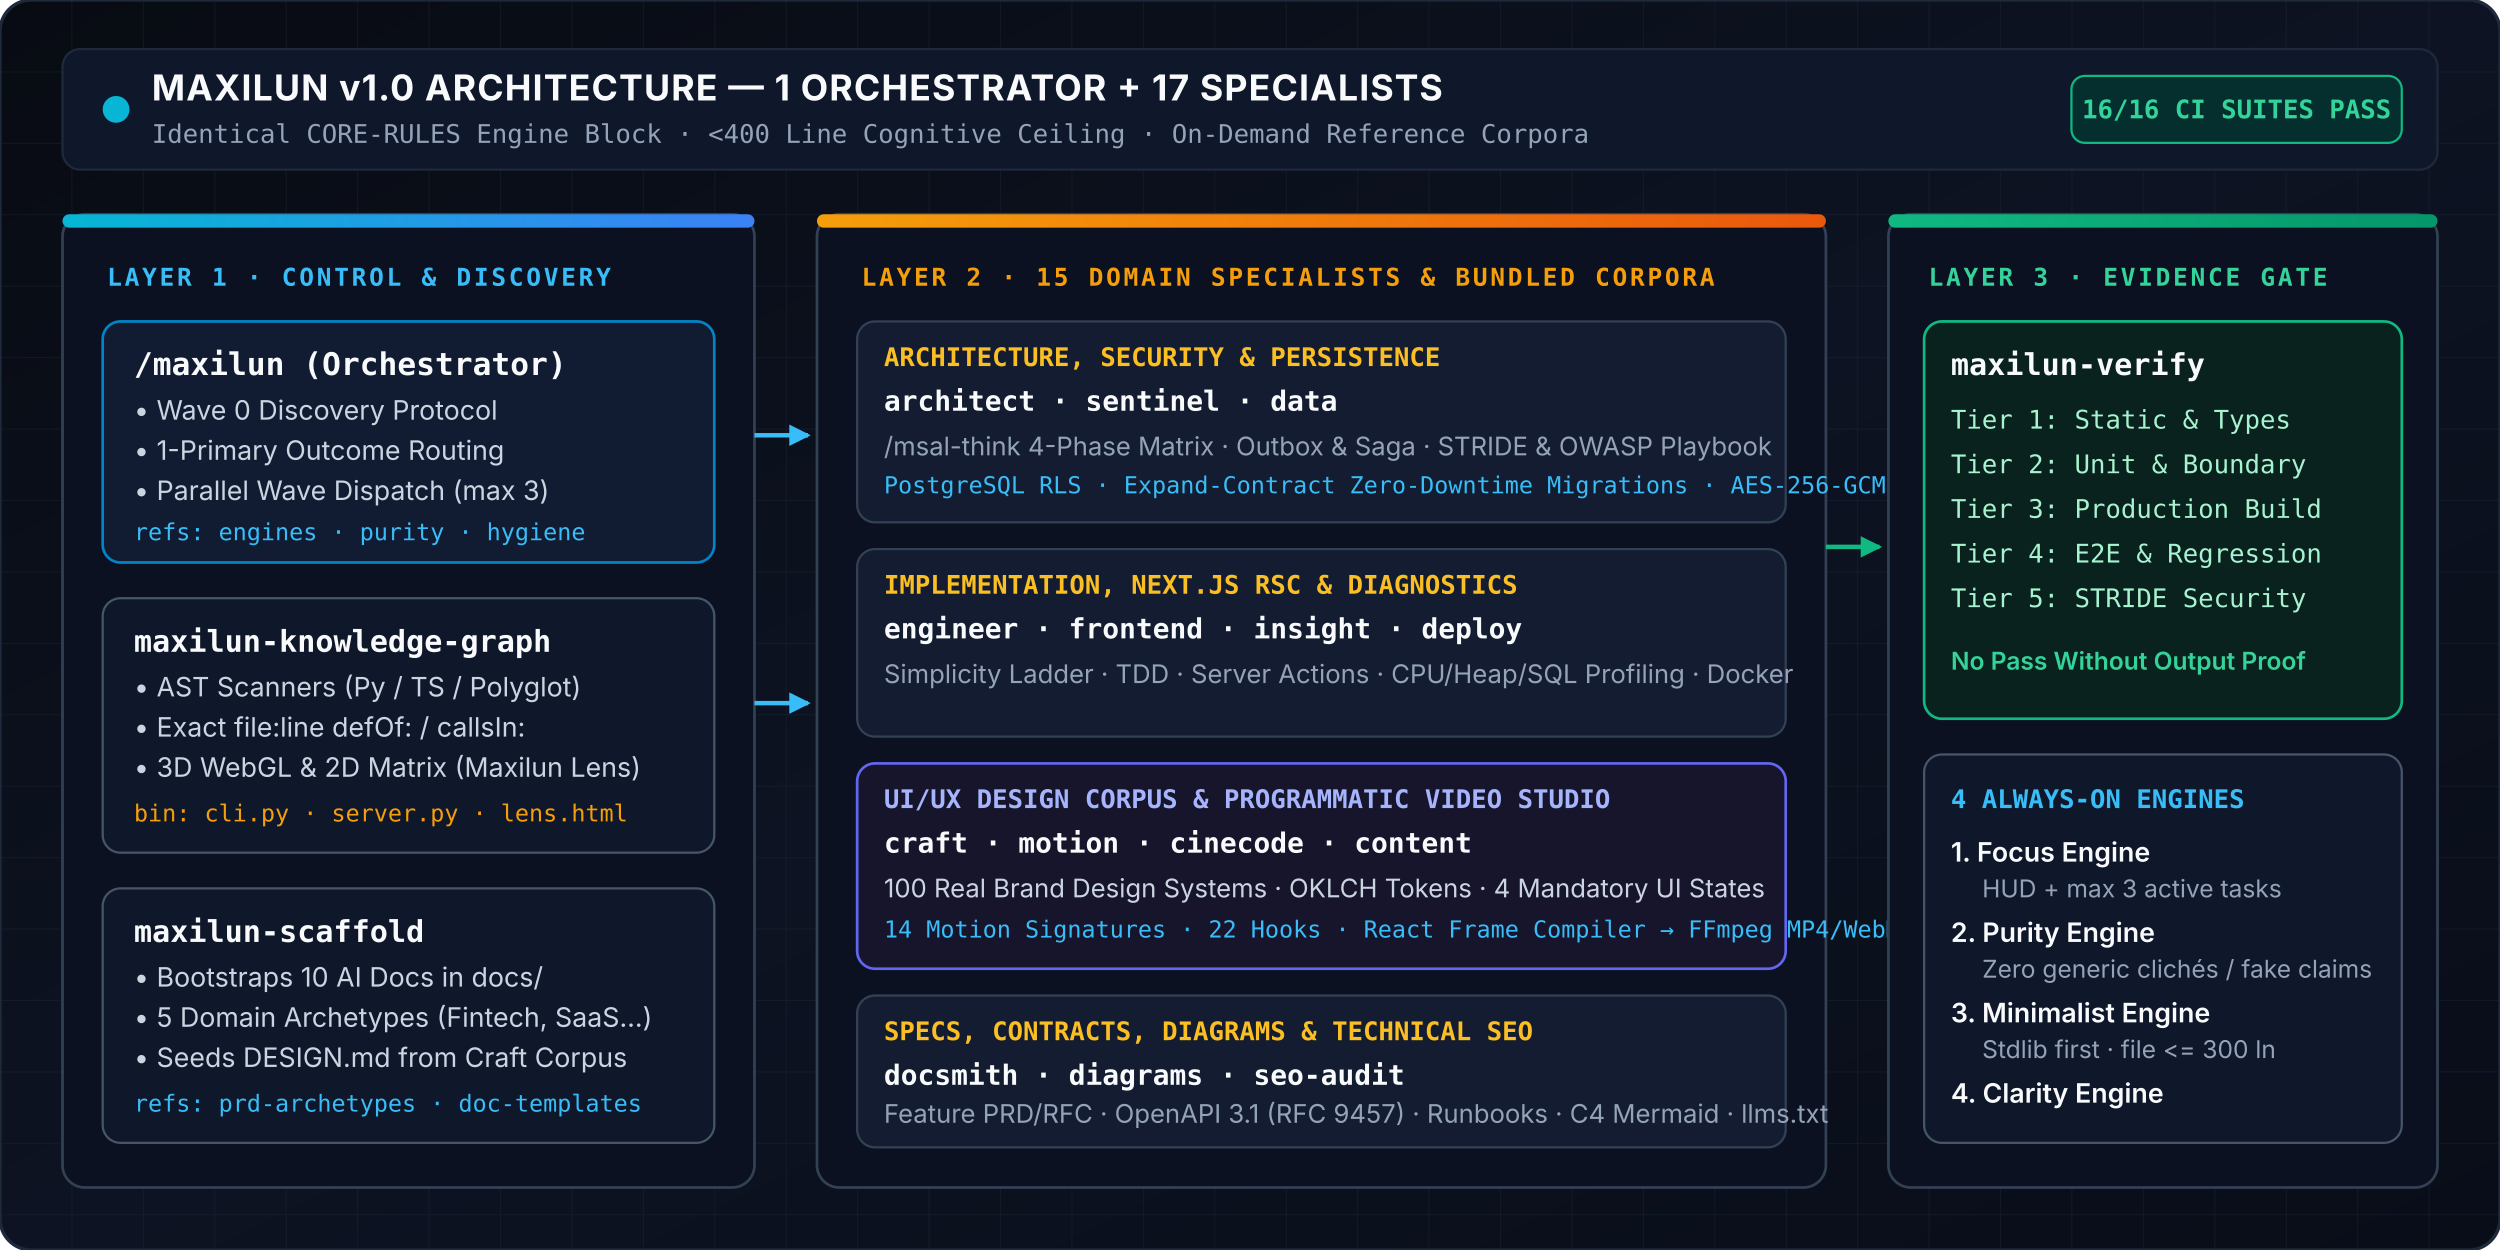
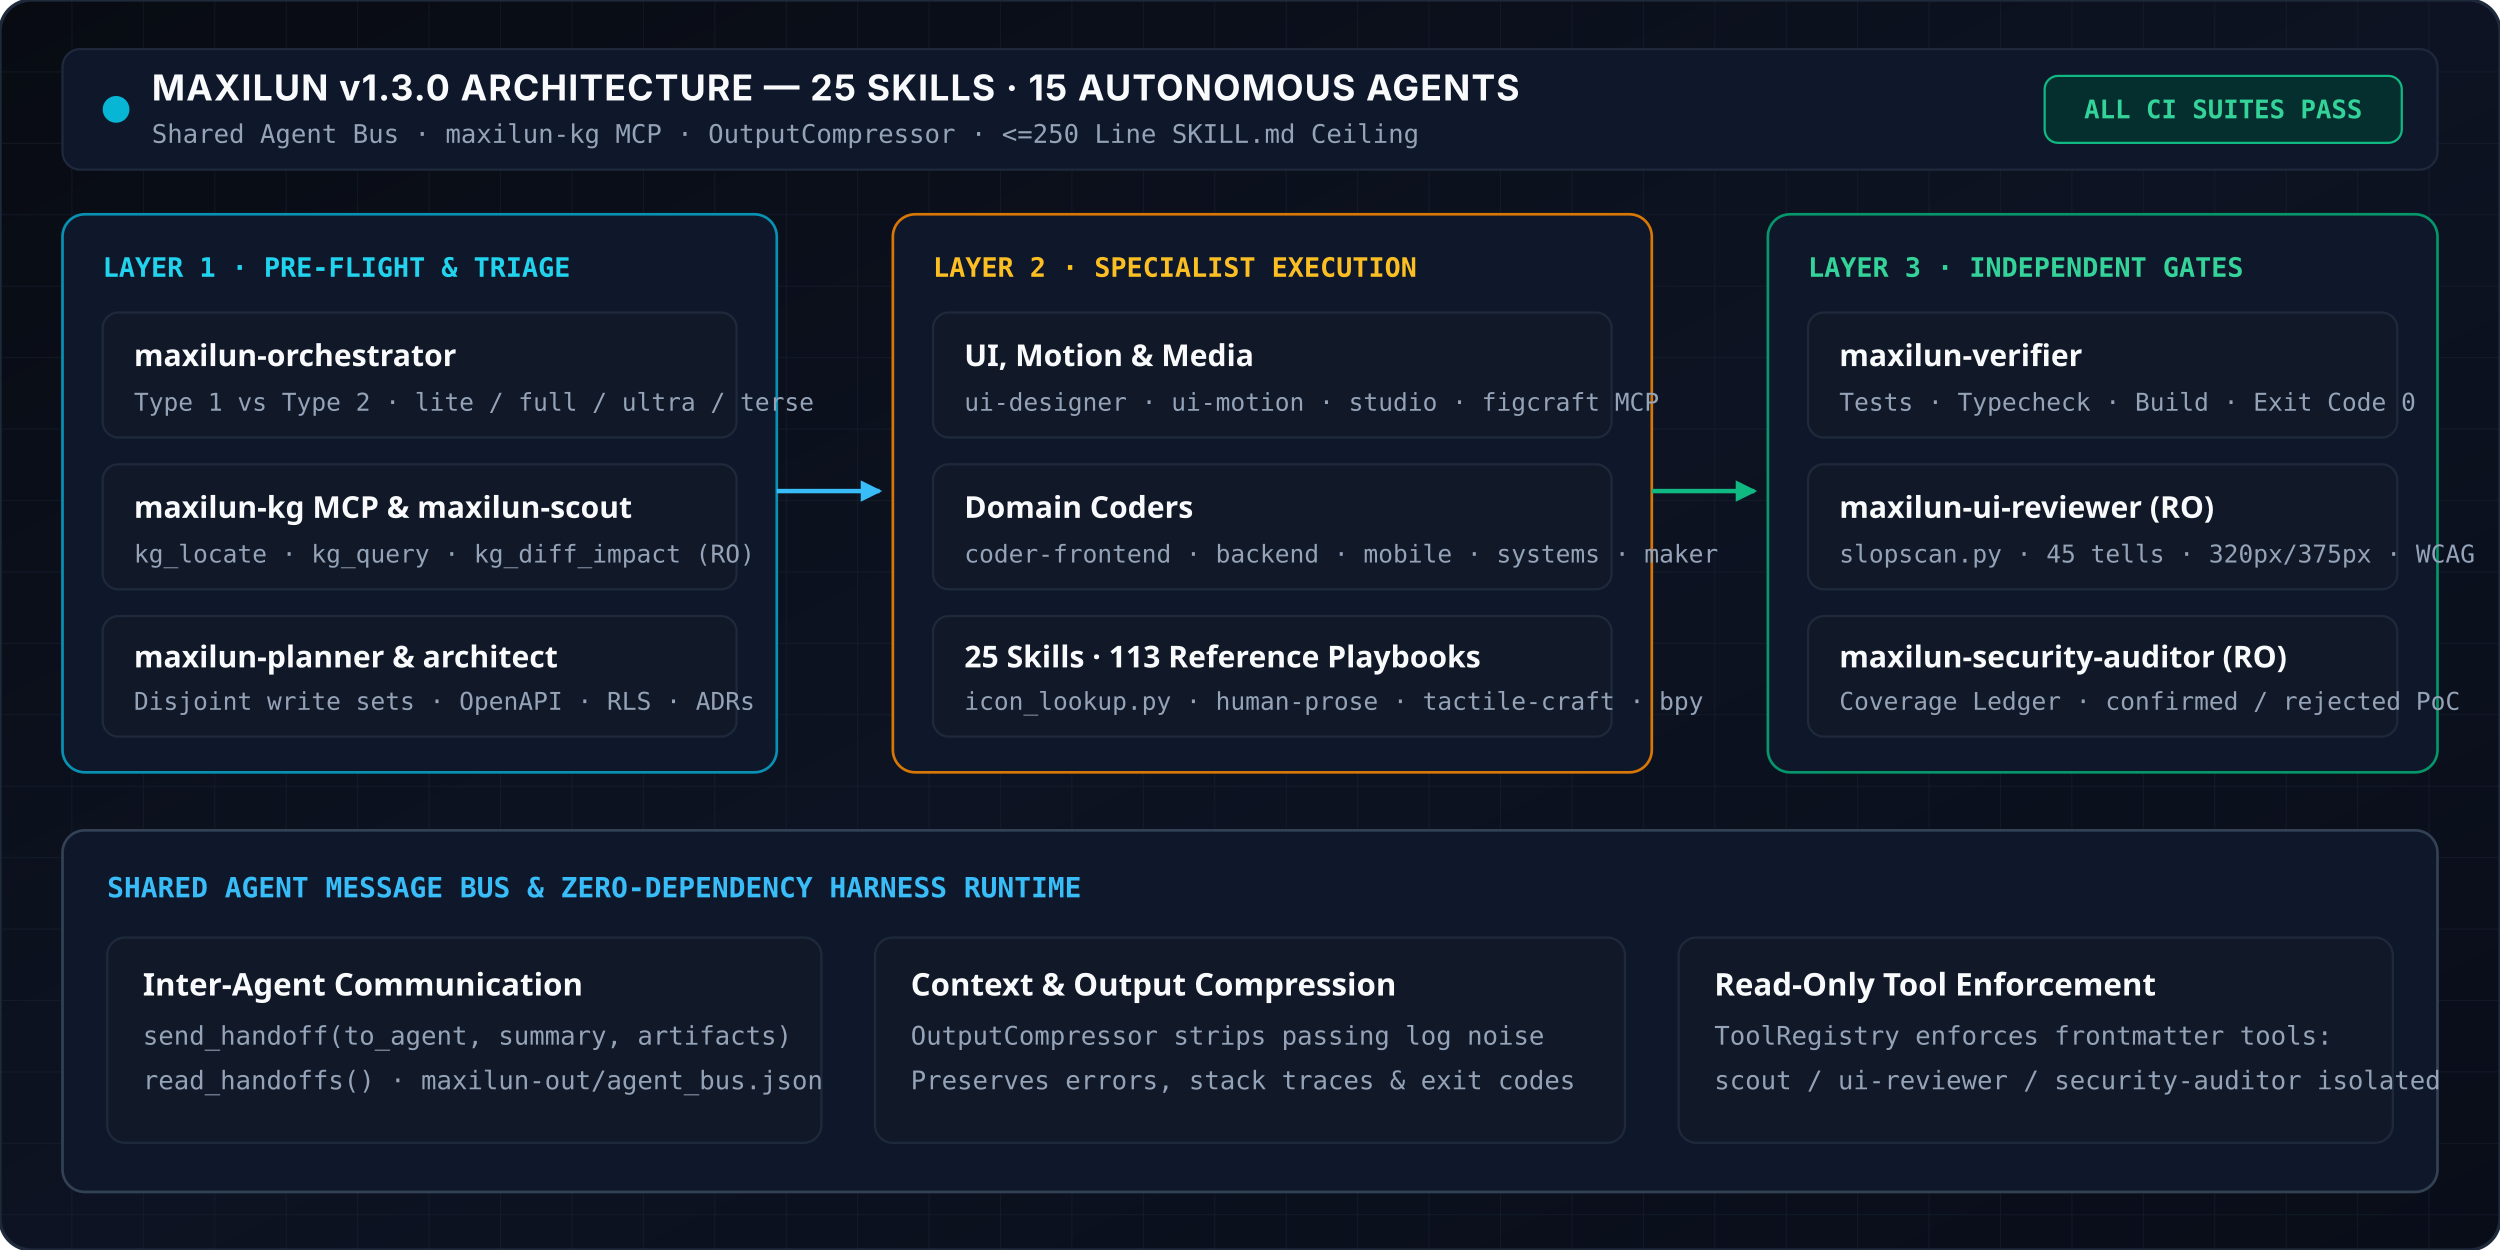
<svg xmlns="http://www.w3.org/2000/svg" viewBox="0 0 1120 560" width="100%" height="100%">
  <defs>
    <linearGradient id="bgGrad" x1="0%" y1="0%" x2="100%" y2="100%">
      <stop offset="0%" stop-color="#080b12" />
      <stop offset="50%" stop-color="#0d1322" />
      <stop offset="100%" stop-color="#090d18" />
-     </linearGradient>
-     <linearGradient id="accentCyan" x1="0%" y1="0%" x2="100%" y2="0%">
-       <stop offset="0%" stop-color="#06b6d4" />
-       <stop offset="100%" stop-color="#3b82f6" />
-     </linearGradient>
-     <linearGradient id="accentCopper" x1="0%" y1="0%" x2="100%" y2="0%">
-       <stop offset="0%" stop-color="#f59e0b" />
-       <stop offset="100%" stop-color="#ea580c" />
-     </linearGradient>
-     <linearGradient id="accentEmerald" x1="0%" y1="0%" x2="100%" y2="0%">
-       <stop offset="0%" stop-color="#10b981" />
-       <stop offset="100%" stop-color="#059669" />
    </linearGradient>
    <pattern id="grid" width="32" height="32" patternUnits="userSpaceOnUse">
      <path d="M 32 0 L 0 0 0 32" fill="none" stroke="#1e293b" stroke-width="0.6" stroke-opacity="0.55" />
    </pattern>
    <marker id="arrowCyan" viewBox="0 0 10 10" refX="7" refY="5" markerWidth="6" markerHeight="6" orient="auto-start-reverse">
      <path d="M 0 1 L 8 5 L 0 9 z" fill="#38bdf8" />
    </marker>
    <marker id="arrowAmber" viewBox="0 0 10 10" refX="7" refY="5" markerWidth="6" markerHeight="6" orient="auto-start-reverse">
      <path d="M 0 1 L 8 5 L 0 9 z" fill="#f59e0b" />
    </marker>
    <marker id="arrowEmerald" viewBox="0 0 10 10" refX="7" refY="5" markerWidth="6" markerHeight="6" orient="auto-start-reverse">
      <path d="M 0 1 L 8 5 L 0 9 z" fill="#10b981" />
    </marker>
  </defs>
  <rect width="1120" height="560" rx="14" fill="url(#bgGrad)" stroke="#1e293b" stroke-width="1.5" />
  <rect width="1120" height="560" rx="14" fill="url(#grid)" />
  <rect x="28" y="22" width="1064" height="54" rx="8" fill="#0f172a" stroke="#1e293b" stroke-width="1" />
  <circle cx="52" cy="49" r="6" fill="#06b6d4" />
-   <text x="68" y="45" fill="#f8fafc" font-family="system-ui, -apple-system, 'Segoe UI', sans-serif" font-size="16" font-weight="700" letter-spacing="0.5">MAXILUN v1.0 ARCHITECTURE — 1 ORCHESTRATOR + 17 SPECIALISTS</text>
-   <text x="68" y="64" fill="#94a3b8" font-family="ui-monospace, SFMono-Regular, Menlo, monospace" font-size="11.5">Identical CORE-RULES Engine Block · &lt;400 Line Cognitive Ceiling · On-Demand Reference Corpora</text>
-   <rect x="928" y="34" width="148" height="30" rx="6" fill="#042f2e" stroke="#10b981" stroke-width="1" />
-   <text x="1002" y="53" text-anchor="middle" fill="#34d399" font-family="ui-monospace, SFMono-Regular, Menlo, monospace" font-size="11.5" font-weight="700">16/16 CI SUITES PASS</text>
-   <g transform="translate(28, 96)">
-     <rect width="310" height="436" rx="10" fill="#0b1120" stroke="#334155" stroke-width="1.2" />
-     <rect width="310" height="6" rx="3" fill="url(#accentCyan)" />
-     <text x="20" y="32" fill="#38bdf8" font-family="ui-monospace, SFMono-Regular, Menlo, monospace" font-size="11" font-weight="700" letter-spacing="1.2">LAYER 1 · CONTROL &amp; DISCOVERY</text>
-     <rect x="18" y="48" width="274" height="108" rx="8" fill="#111c33" stroke="#0284c7" stroke-width="1.2" />
-     <text x="32" y="72" fill="#f8fafc" font-family="ui-monospace, SFMono-Regular, Menlo, monospace" font-size="14" font-weight="700">/maxilun (Orchestrator)</text>
-     <text x="32" y="92" fill="#cbd5e1" font-family="system-ui, -apple-system, sans-serif" font-size="12">• Wave 0 Discovery Protocol</text>
-     <text x="32" y="110" fill="#cbd5e1" font-family="system-ui, -apple-system, sans-serif" font-size="12">• 1-Primary Outcome Routing</text>
-     <text x="32" y="128" fill="#cbd5e1" font-family="system-ui, -apple-system, sans-serif" font-size="12">• Parallel Wave Dispatch (max 3)</text>
-     <text x="32" y="146" fill="#38bdf8" font-family="ui-monospace, SFMono-Regular, Menlo, monospace" font-size="10.5">refs: engines · purity · hygiene</text>
-     <rect x="18" y="172" width="274" height="114" rx="8" fill="#0f172a" stroke="#475569" stroke-width="1" />
-     <text x="32" y="196" fill="#f8fafc" font-family="ui-monospace, SFMono-Regular, Menlo, monospace" font-size="13.5" font-weight="700">maxilun-knowledge-graph</text>
-     <text x="32" y="216" fill="#cbd5e1" font-family="system-ui, -apple-system, sans-serif" font-size="12">• AST Scanners (Py / TS / Polyglot)</text>
-     <text x="32" y="234" fill="#cbd5e1" font-family="system-ui, -apple-system, sans-serif" font-size="12">• Exact file:line defOf: / callsIn:</text>
-     <text x="32" y="252" fill="#cbd5e1" font-family="system-ui, -apple-system, sans-serif" font-size="12">• 3D WebGL &amp; 2D Matrix (Maxilun Lens)</text>
-     <text x="32" y="272" fill="#f59e0b" font-family="ui-monospace, SFMono-Regular, Menlo, monospace" font-size="10.5">bin: cli.py · server.py · lens.html</text>
-     <rect x="18" y="302" width="274" height="114" rx="8" fill="#0f172a" stroke="#475569" stroke-width="1" />
-     <text x="32" y="326" fill="#f8fafc" font-family="ui-monospace, SFMono-Regular, Menlo, monospace" font-size="13.5" font-weight="700">maxilun-scaffold</text>
-     <text x="32" y="346" fill="#cbd5e1" font-family="system-ui, -apple-system, sans-serif" font-size="12">• Bootstraps 10 AI Docs in docs/</text>
-     <text x="32" y="364" fill="#cbd5e1" font-family="system-ui, -apple-system, sans-serif" font-size="12">• 5 Domain Archetypes (Fintech, SaaS…)</text>
-     <text x="32" y="382" fill="#cbd5e1" font-family="system-ui, -apple-system, sans-serif" font-size="12">• Seeds DESIGN.md from Craft Corpus</text>
-     <text x="32" y="402" fill="#38bdf8" font-family="ui-monospace, SFMono-Regular, Menlo, monospace" font-size="10.5">refs: prd-archetypes · doc-templates</text>
-   </g>
-   <g transform="translate(366, 96)">
-     <rect width="452" height="436" rx="10" fill="#0b1120" stroke="#334155" stroke-width="1.2" />
-     <rect width="452" height="6" rx="3" fill="url(#accentCopper)" />
-     <text x="20" y="32" fill="#f59e0b" font-family="ui-monospace, SFMono-Regular, Menlo, monospace" font-size="11" font-weight="700" letter-spacing="1.2">LAYER 2 · 15 DOMAIN SPECIALISTS &amp; BUNDLED CORPORA</text>
-     <rect x="18" y="48" width="416" height="90" rx="8" fill="#131c31" stroke="#334155" stroke-width="1" />
-     <text x="30" y="68" fill="#fbbf24" font-family="ui-monospace, SFMono-Regular, Menlo, monospace" font-size="11.5" font-weight="700">ARCHITECTURE, SECURITY &amp; PERSISTENCE</text>
-     <text x="30" y="88" fill="#f8fafc" font-family="ui-monospace, SFMono-Regular, Menlo, monospace" font-size="12.5" font-weight="600">architect · sentinel · data</text>
-     <text x="30" y="108" fill="#94a3b8" font-family="system-ui, -apple-system, sans-serif" font-size="11.5">/msal-think 4-Phase Matrix · Outbox &amp; Saga · STRIDE &amp; OWASP Playbook</text>
-     <text x="30" y="125" fill="#38bdf8" font-family="ui-monospace, SFMono-Regular, Menlo, monospace" font-size="10.5">PostgreSQL RLS · Expand-Contract Zero-Downtime Migrations · AES-256-GCM</text>
-     <rect x="18" y="150" width="416" height="84" rx="8" fill="#131c31" stroke="#334155" stroke-width="1" />
-     <text x="30" y="170" fill="#fbbf24" font-family="ui-monospace, SFMono-Regular, Menlo, monospace" font-size="11.5" font-weight="700">IMPLEMENTATION, NEXT.JS RSC &amp; DIAGNOSTICS</text>
-     <text x="30" y="190" fill="#f8fafc" font-family="ui-monospace, SFMono-Regular, Menlo, monospace" font-size="12.5" font-weight="600">engineer · frontend · insight · deploy</text>
-     <text x="30" y="210" fill="#94a3b8" font-family="system-ui, -apple-system, sans-serif" font-size="11.5">Simplicity Ladder · TDD · Server Actions · CPU/Heap/SQL Profiling · Docker</text>
-     <rect x="18" y="246" width="416" height="92" rx="8" fill="#17152b" stroke="#6366f1" stroke-width="1.2" />
-     <text x="30" y="266" fill="#a5b4fc" font-family="ui-monospace, SFMono-Regular, Menlo, monospace" font-size="11.5" font-weight="700">UI/UX DESIGN CORPUS &amp; PROGRAMMATIC VIDEO STUDIO</text>
-     <text x="30" y="286" fill="#f8fafc" font-family="ui-monospace, SFMono-Regular, Menlo, monospace" font-size="12.5" font-weight="600">craft · motion · cinecode · content</text>
-     <text x="30" y="306" fill="#cbd5e1" font-family="system-ui, -apple-system, sans-serif" font-size="11.5">100 Real Brand Design Systems · OKLCH Tokens · 4 Mandatory UI States</text>
-     <text x="30" y="324" fill="#38bdf8" font-family="ui-monospace, SFMono-Regular, Menlo, monospace" font-size="10.5">14 Motion Signatures · 22 Hooks · React Frame Compiler → FFmpeg MP4/WebM</text>
-     <rect x="18" y="350" width="416" height="68" rx="8" fill="#131c31" stroke="#334155" stroke-width="1" />
-     <text x="30" y="370" fill="#fbbf24" font-family="ui-monospace, SFMono-Regular, Menlo, monospace" font-size="11.5" font-weight="700">SPECS, CONTRACTS, DIAGRAMS &amp; TECHNICAL SEO</text>
-     <text x="30" y="390" fill="#f8fafc" font-family="ui-monospace, SFMono-Regular, Menlo, monospace" font-size="12.5" font-weight="600">docsmith · diagrams · seo-audit</text>
-     <text x="30" y="407" fill="#94a3b8" font-family="system-ui, -apple-system, sans-serif" font-size="11.5">Feature PRD/RFC · OpenAPI 3.1 (RFC 9457) · Runbooks · C4 Mermaid · llms.txt</text>
-   </g>
-   <g transform="translate(846, 96)">
-     <rect width="246" height="436" rx="10" fill="#0b1120" stroke="#334155" stroke-width="1.2" />
-     <rect width="246" height="6" rx="3" fill="url(#accentEmerald)" />
-     <text x="18" y="32" fill="#34d399" font-family="ui-monospace, SFMono-Regular, Menlo, monospace" font-size="11" font-weight="700" letter-spacing="1.2">LAYER 3 · EVIDENCE GATE</text>
-     <rect x="16" y="48" width="214" height="178" rx="8" fill="#09221e" stroke="#10b981" stroke-width="1.2" />
-     <text x="28" y="72" fill="#f8fafc" font-family="ui-monospace, SFMono-Regular, Menlo, monospace" font-size="13.5" font-weight="700">maxilun-verify</text>
-     <text x="28" y="96" fill="#a7f3d0" font-family="ui-monospace, SFMono-Regular, Menlo, monospace" font-size="11.5">Tier 1: Static &amp; Types</text>
-     <text x="28" y="116" fill="#a7f3d0" font-family="ui-monospace, SFMono-Regular, Menlo, monospace" font-size="11.5">Tier 2: Unit &amp; Boundary</text>
-     <text x="28" y="136" fill="#a7f3d0" font-family="ui-monospace, SFMono-Regular, Menlo, monospace" font-size="11.5">Tier 3: Production Build</text>
-     <text x="28" y="156" fill="#a7f3d0" font-family="ui-monospace, SFMono-Regular, Menlo, monospace" font-size="11.5">Tier 4: E2E &amp; Regression</text>
-     <text x="28" y="176" fill="#a7f3d0" font-family="ui-monospace, SFMono-Regular, Menlo, monospace" font-size="11.5">Tier 5: STRIDE Security</text>
-     <text x="28" y="204" fill="#34d399" font-family="system-ui, -apple-system, sans-serif" font-size="11" font-weight="600">No Pass Without Output Proof</text>
-     <rect x="16" y="242" width="214" height="174" rx="8" fill="#0f172a" stroke="#475569" stroke-width="1" />
-     <text x="28" y="266" fill="#38bdf8" font-family="ui-monospace, SFMono-Regular, Menlo, monospace" font-size="11.5" font-weight="700">4 ALWAYS-ON ENGINES</text>
-     <text x="28" y="290" fill="#f8fafc" font-family="system-ui, -apple-system, sans-serif" font-size="12" font-weight="600">1. Focus Engine</text>
-     <text x="42" y="306" fill="#94a3b8" font-family="system-ui, -apple-system, sans-serif" font-size="11">HUD + max 3 active tasks</text>
-     <text x="28" y="326" fill="#f8fafc" font-family="system-ui, -apple-system, sans-serif" font-size="12" font-weight="600">2. Purity Engine</text>
-     <text x="42" y="342" fill="#94a3b8" font-family="system-ui, -apple-system, sans-serif" font-size="11">Zero generic clichés / fake claims</text>
-     <text x="28" y="362" fill="#f8fafc" font-family="system-ui, -apple-system, sans-serif" font-size="12" font-weight="600">3. Minimalist Engine</text>
-     <text x="42" y="378" fill="#94a3b8" font-family="system-ui, -apple-system, sans-serif" font-size="11">Stdlib first · file &lt;= 300 ln</text>
-     <text x="28" y="398" fill="#f8fafc" font-family="system-ui, -apple-system, sans-serif" font-size="12" font-weight="600">4. Clarity Engine</text>
-   </g>
-   <line x1="338" y1="195" x2="362" y2="195" stroke="#38bdf8" stroke-width="2" marker-end="url(#arrowCyan)" />
-   <line x1="338" y1="315" x2="362" y2="315" stroke="#38bdf8" stroke-width="2" marker-end="url(#arrowCyan)" />
-   <line x1="818" y1="245" x2="842" y2="245" stroke="#10b981" stroke-width="2" marker-end="url(#arrowEmerald)" />
+   <text x="68" y="45" fill="#f8fafc" font-family="system-ui, -apple-system, 'Segoe UI', sans-serif" font-size="16" font-weight="700" letter-spacing="0.5">MAXILUN v1.3.0 ARCHITECTURE — 25 SKILLS · 15 AUTONOMOUS AGENTS</text>
+   <text x="68" y="64" fill="#94a3b8" font-family="ui-monospace, SFMono-Regular, Menlo, monospace" font-size="11.5">Shared Agent Bus · maxilun-kg MCP · OutputCompressor · &lt;=250 Line SKILL.md Ceiling</text>
+   <rect x="916" y="34" width="160" height="30" rx="6" fill="#042f2e" stroke="#10b981" stroke-width="1" />
+   <text x="996" y="53" text-anchor="middle" fill="#34d399" font-family="ui-monospace, SFMono-Regular, Menlo, monospace" font-size="11.5" font-weight="700">ALL CI SUITES PASS</text>
+   <rect x="28" y="96" width="320" height="250" rx="10" fill="#0f172a" stroke="#0891b2" stroke-width="1.2" />
+   <text x="46" y="124" fill="#22d3ee" font-family="ui-monospace, monospace" font-size="12" font-weight="700">LAYER 1 · PRE-FLIGHT &amp; TRIAGE</text>
+   <rect x="46" y="140" width="284" height="56" rx="7" fill="#111827" stroke="#1e293b" />
+   <text x="60" y="164" fill="#f8fafc" font-family="system-ui, sans-serif" font-size="13.5" font-weight="700">maxilun-orchestrator</text>
+   <text x="60" y="184" fill="#94a3b8" font-family="ui-monospace, monospace" font-size="11">Type 1 vs Type 2 · lite / full / ultra / terse</text>
+   <rect x="46" y="208" width="284" height="56" rx="7" fill="#111827" stroke="#1e293b" />
+   <text x="60" y="232" fill="#f8fafc" font-family="system-ui, sans-serif" font-size="13.5" font-weight="700">maxilun-kg MCP &amp; maxilun-scout</text>
+   <text x="60" y="252" fill="#94a3b8" font-family="ui-monospace, monospace" font-size="11">kg_locate · kg_query · kg_diff_impact (RO)</text>
+   <rect x="46" y="276" width="284" height="54" rx="7" fill="#111827" stroke="#1e293b" />
+   <text x="60" y="299" fill="#f8fafc" font-family="system-ui, sans-serif" font-size="13.5" font-weight="700">maxilun-planner &amp; architect</text>
+   <text x="60" y="318" fill="#94a3b8" font-family="ui-monospace, monospace" font-size="11">Disjoint write sets · OpenAPI · RLS · ADRs</text>
+   <line x1="348" y1="220" x2="394" y2="220" stroke="#38bdf8" stroke-width="2" marker-end="url(#arrowCyan)" />
+   <rect x="400" y="96" width="340" height="250" rx="10" fill="#0f172a" stroke="#d97706" stroke-width="1.2" />
+   <text x="418" y="124" fill="#fbbf24" font-family="ui-monospace, monospace" font-size="12" font-weight="700">LAYER 2 · SPECIALIST EXECUTION</text>
+   <rect x="418" y="140" width="304" height="56" rx="7" fill="#111827" stroke="#1e293b" />
+   <text x="432" y="164" fill="#f8fafc" font-family="system-ui, sans-serif" font-size="13.5" font-weight="700">UI, Motion &amp; Media</text>
+   <text x="432" y="184" fill="#94a3b8" font-family="ui-monospace, monospace" font-size="11">ui-designer · ui-motion · studio · figcraft MCP</text>
+   <rect x="418" y="208" width="304" height="56" rx="7" fill="#111827" stroke="#1e293b" />
+   <text x="432" y="232" fill="#f8fafc" font-family="system-ui, sans-serif" font-size="13.5" font-weight="700">Domain Coders</text>
+   <text x="432" y="252" fill="#94a3b8" font-family="ui-monospace, monospace" font-size="11">coder-frontend · backend · mobile · systems · maker</text>
+   <rect x="418" y="276" width="304" height="54" rx="7" fill="#111827" stroke="#1e293b" />
+   <text x="432" y="299" fill="#f8fafc" font-family="system-ui, sans-serif" font-size="13.5" font-weight="700">25 Skills · 113 Reference Playbooks</text>
+   <text x="432" y="318" fill="#94a3b8" font-family="ui-monospace, monospace" font-size="11">icon_lookup.py · human-prose · tactile-craft · bpy</text>
+   <line x1="740" y1="220" x2="786" y2="220" stroke="#10b981" stroke-width="2" marker-end="url(#arrowEmerald)" />
+   <rect x="792" y="96" width="300" height="250" rx="10" fill="#0f172a" stroke="#059669" stroke-width="1.2" />
+   <text x="810" y="124" fill="#34d399" font-family="ui-monospace, monospace" font-size="12" font-weight="700">LAYER 3 · INDEPENDENT GATES</text>
+   <rect x="810" y="140" width="264" height="56" rx="7" fill="#111827" stroke="#1e293b" />
+   <text x="824" y="164" fill="#f8fafc" font-family="system-ui, sans-serif" font-size="13.5" font-weight="700">maxilun-verifier</text>
+   <text x="824" y="184" fill="#94a3b8" font-family="ui-monospace, monospace" font-size="11">Tests · Typecheck · Build · Exit Code 0</text>
+   <rect x="810" y="208" width="264" height="56" rx="7" fill="#111827" stroke="#1e293b" />
+   <text x="824" y="232" fill="#f8fafc" font-family="system-ui, sans-serif" font-size="13.5" font-weight="700">maxilun-ui-reviewer (RO)</text>
+   <text x="824" y="252" fill="#94a3b8" font-family="ui-monospace, monospace" font-size="11">slopscan.py · 45 tells · 320px/375px · WCAG</text>
+   <rect x="810" y="276" width="264" height="54" rx="7" fill="#111827" stroke="#1e293b" />
+   <text x="824" y="299" fill="#f8fafc" font-family="system-ui, sans-serif" font-size="13.5" font-weight="700">maxilun-security-auditor (RO)</text>
+   <text x="824" y="318" fill="#94a3b8" font-family="ui-monospace, monospace" font-size="11">Coverage Ledger · confirmed / rejected PoC</text>
+   <rect x="28" y="372" width="1064" height="162" rx="10" fill="#0f172a" stroke="#334155" stroke-width="1.2" />
+   <text x="48" y="402" fill="#38bdf8" font-family="ui-monospace, monospace" font-size="12.5" font-weight="700">SHARED AGENT MESSAGE BUS &amp; ZERO-DEPENDENCY HARNESS RUNTIME</text>
+   <rect x="48" y="420" width="320" height="92" rx="8" fill="#111827" stroke="#1e293b" />
+   <text x="64" y="446" fill="#f8fafc" font-family="system-ui, sans-serif" font-size="14" font-weight="700">Inter-Agent Communication</text>
+   <text x="64" y="468" fill="#94a3b8" font-family="ui-monospace, monospace" font-size="11.5">send_handoff(to_agent, summary, artifacts)</text>
+   <text x="64" y="488" fill="#94a3b8" font-family="ui-monospace, monospace" font-size="11.5">read_handoffs() · maxilun-out/agent_bus.json</text>
+   <rect x="392" y="420" width="336" height="92" rx="8" fill="#111827" stroke="#1e293b" />
+   <text x="408" y="446" fill="#f8fafc" font-family="system-ui, sans-serif" font-size="14" font-weight="700">Context &amp; Output Compression</text>
+   <text x="408" y="468" fill="#94a3b8" font-family="ui-monospace, monospace" font-size="11.5">OutputCompressor strips passing log noise</text>
+   <text x="408" y="488" fill="#94a3b8" font-family="ui-monospace, monospace" font-size="11.5">Preserves errors, stack traces &amp; exit codes</text>
+   <rect x="752" y="420" width="320" height="92" rx="8" fill="#111827" stroke="#1e293b" />
+   <text x="768" y="446" fill="#f8fafc" font-family="system-ui, sans-serif" font-size="14" font-weight="700">Read-Only Tool Enforcement</text>
+   <text x="768" y="468" fill="#94a3b8" font-family="ui-monospace, monospace" font-size="11.5">ToolRegistry enforces frontmatter tools:</text>
+   <text x="768" y="488" fill="#94a3b8" font-family="ui-monospace, monospace" font-size="11.5">scout / ui-reviewer / security-auditor isolated</text>
</svg>
